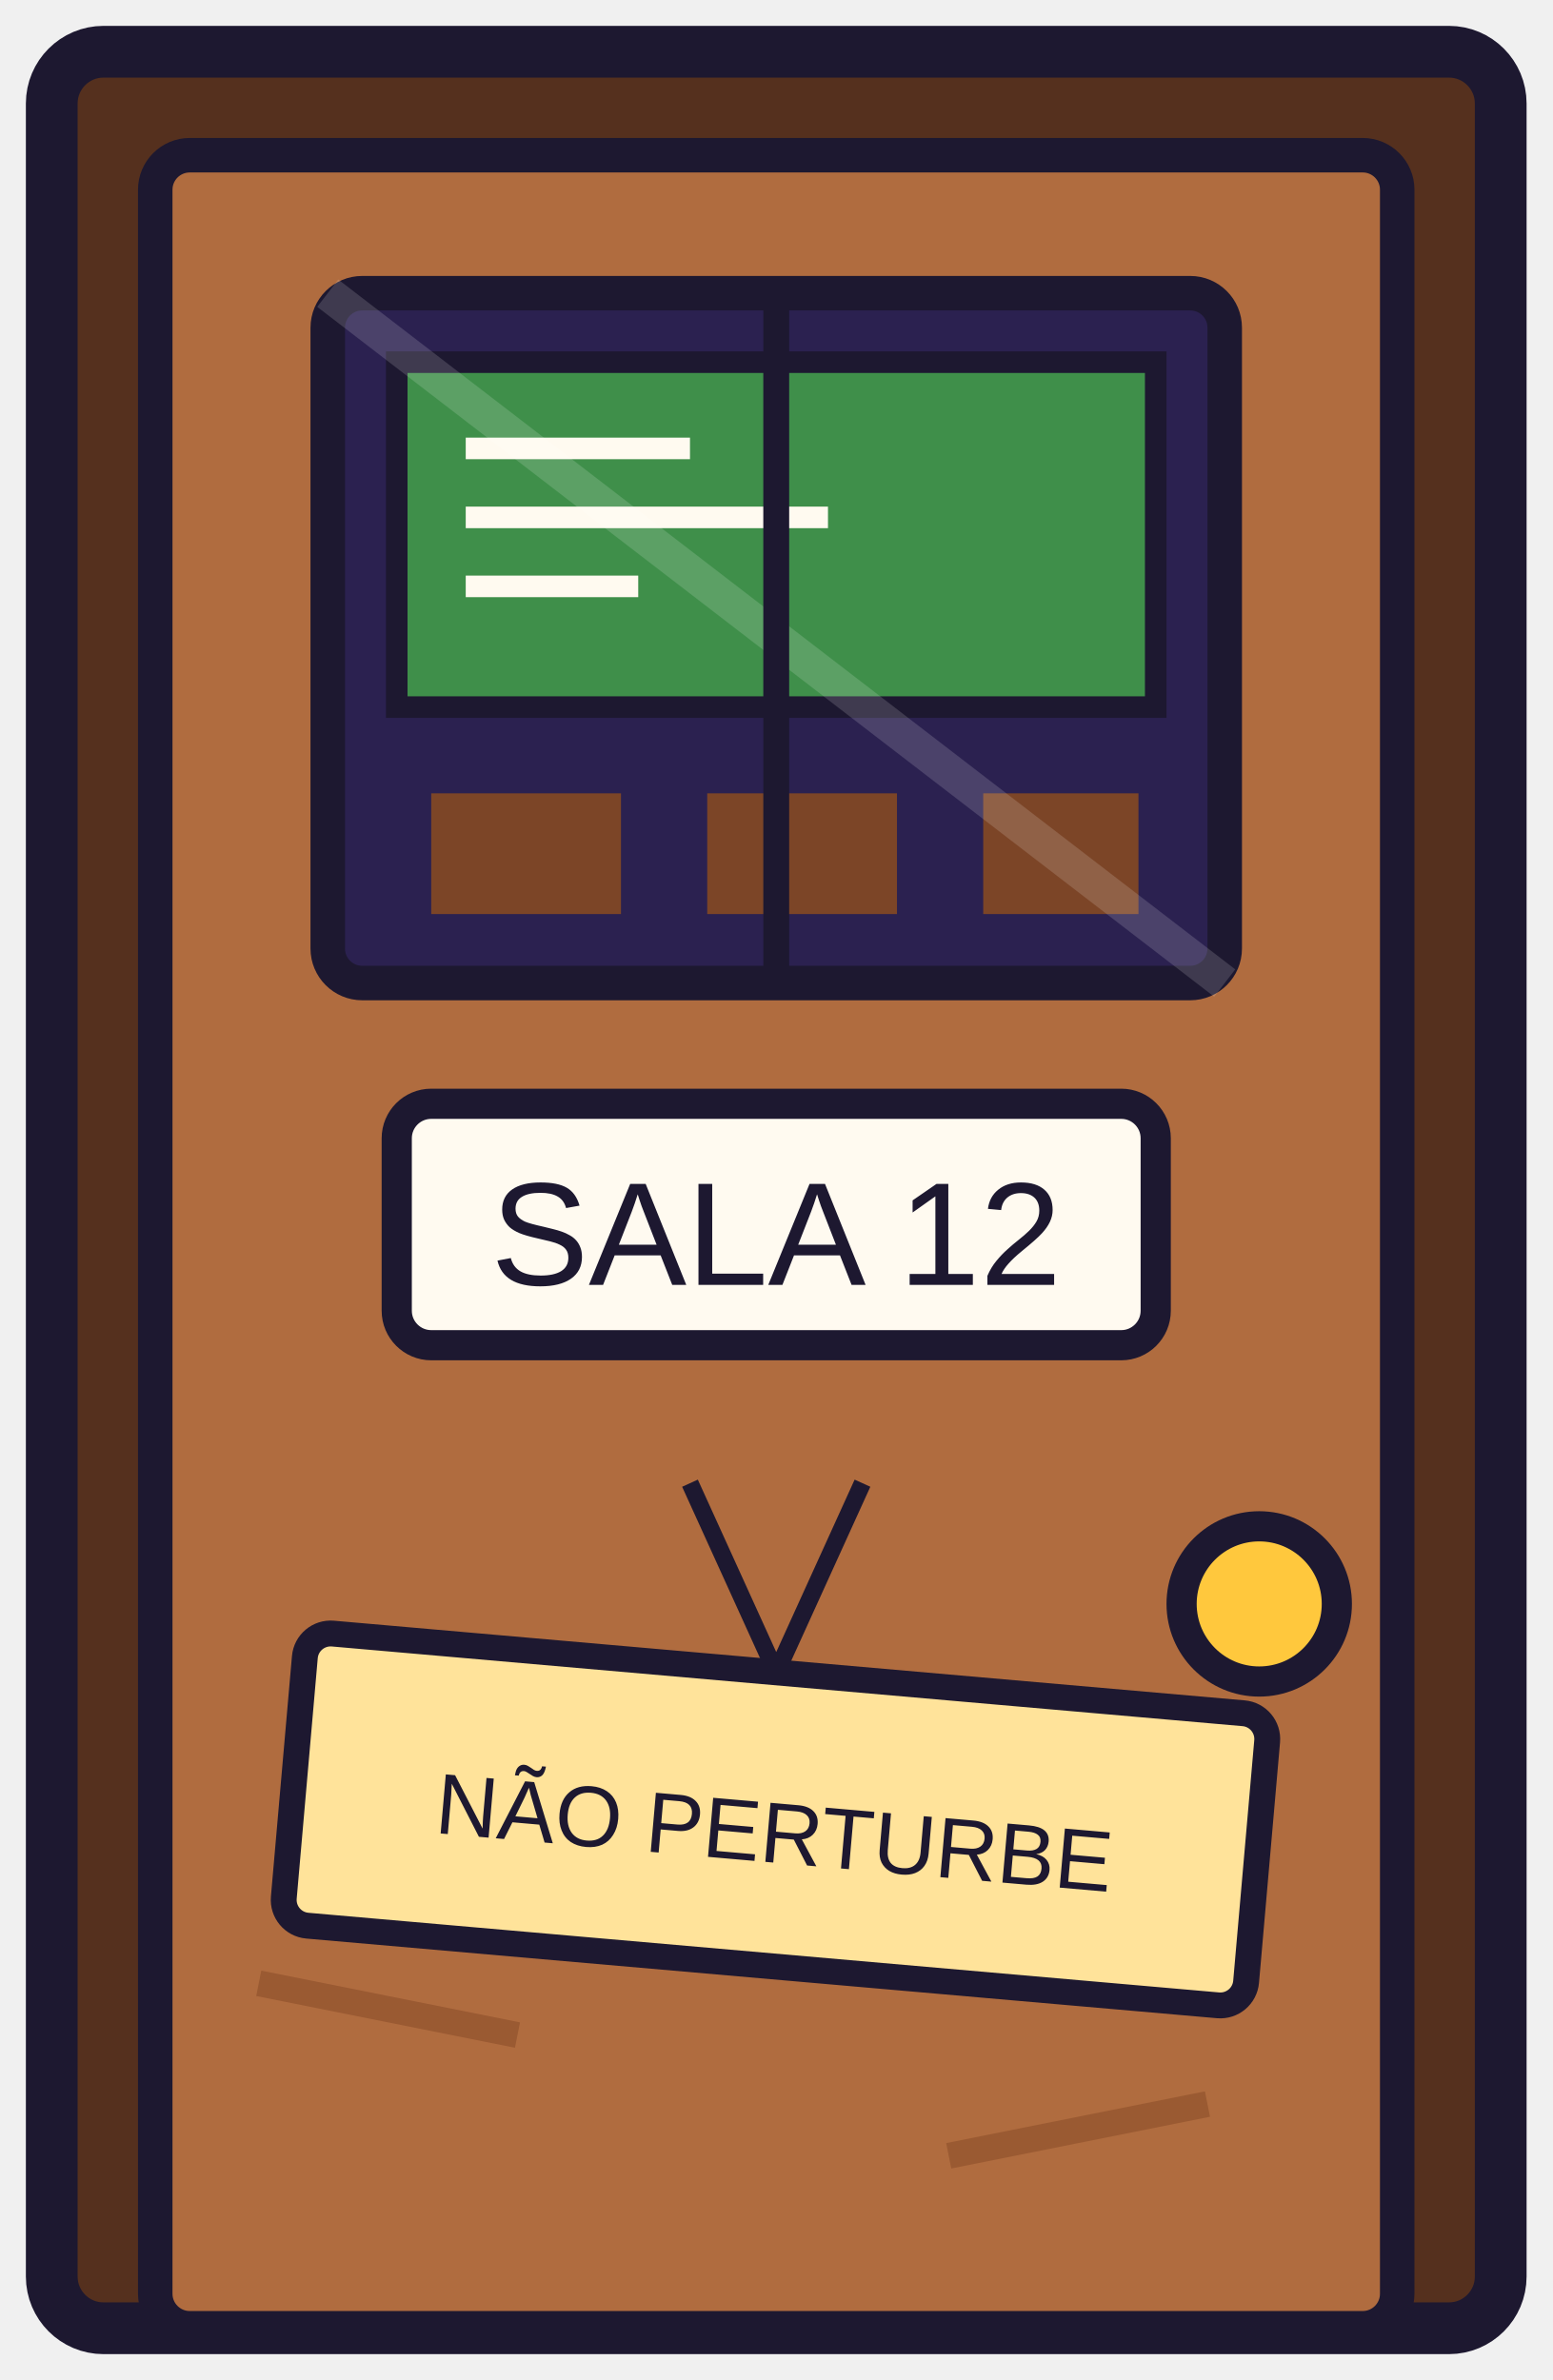
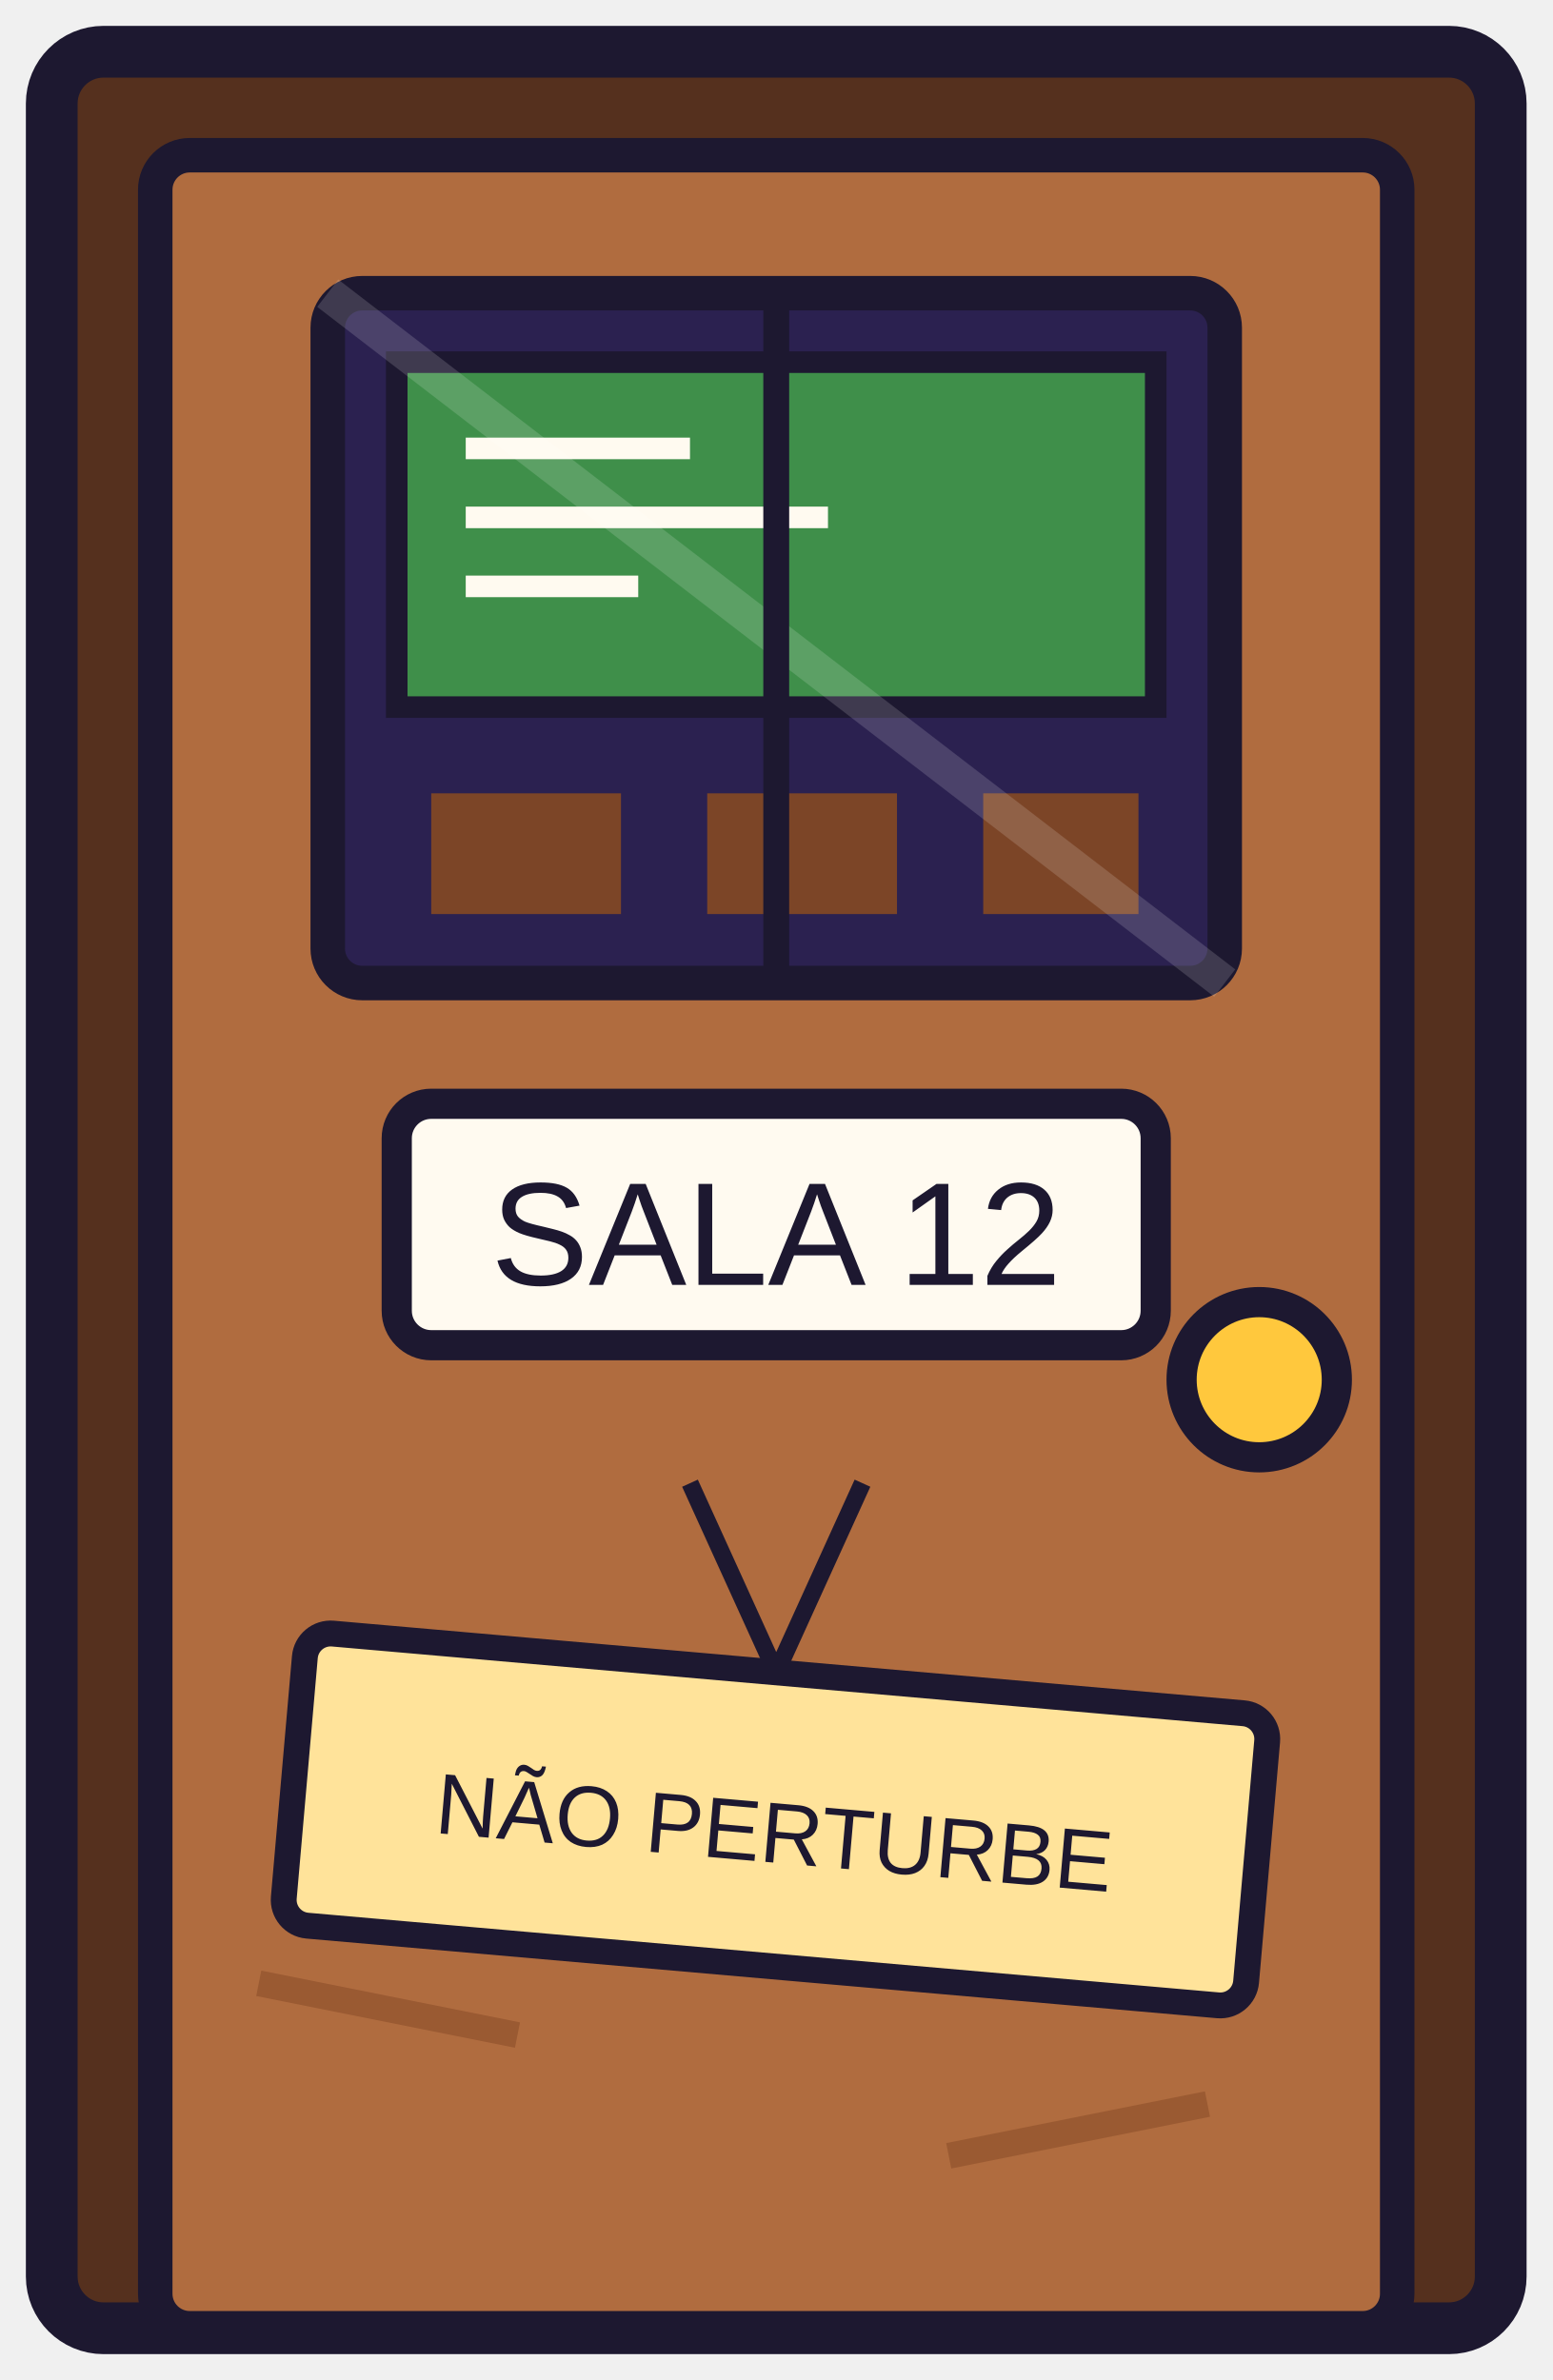
<svg xmlns="http://www.w3.org/2000/svg" viewBox="0 0 180 276" width="180" height="276">
  <rect x="6" y="6" width="168" height="264" rx="6" fill="#55301e" stroke="#1d1830" stroke-width="6" />
  <rect x="18" y="18" width="144" height="252" rx="4" fill="#b06c3f" stroke="#1d1830" stroke-width="4" />
  <rect x="38" y="34" width="104" height="80" rx="4" fill="#2b2150" stroke="#1d1830" stroke-width="4" />
  <rect x="46" y="42" width="88" height="40" fill="#3f8f4a" stroke="#1d1830" stroke-width="2.5" />
  <path d="M54 52 L80 52 M54 60 L96 60 M54 68 L74 68" stroke="#fffaf0" stroke-width="2.5" />
  <rect x="50" y="92" width="22" height="14" fill="#7c4527" />
  <rect x="82" y="92" width="22" height="14" fill="#7c4527" />
  <rect x="114" y="92" width="18" height="14" fill="#7c4527" />
  <path d="M38 34 L142 114" stroke="#ffffff" stroke-width="4" opacity="0.15" />
  <path d="M90 34 L90 114" stroke="#1d1830" stroke-width="3" />
  <rect x="46" y="128" width="88" height="28" rx="4" fill="#fffaf0" stroke="#1d1830" stroke-width="3.5" />
  <text x="90" y="149" text-anchor="middle" font-family="Arial Black, Arial, sans-serif" font-size="17" fill="#1d1830">SALA 12</text>
-   <circle cx="146" cy="186" r="9" fill="#ffc83d" stroke="#1d1830" stroke-width="3.5" />
+   <circle cx="146" cy="160" r="9" fill="#ffc83d" stroke="#1d1830" stroke-width="3.5" />
  <path d="M30 230 L60 236 M110 250 L140 244" stroke="#9a5a32" stroke-width="3" />
  <g transform="rotate(5 90 210)">
    <rect x="34" y="194" width="112" height="34" rx="3" fill="#ffe39a" stroke="#1d1830" stroke-width="3" />
    <text x="90" y="216" text-anchor="middle" font-family="Arial Black, Arial, sans-serif" font-size="10" fill="#1d1830">NÃO PERTURBE</text>
  </g>
  <path d="M90 194 L80 172 M90 194 L100 172" stroke="#1d1830" stroke-width="2" />
</svg>
